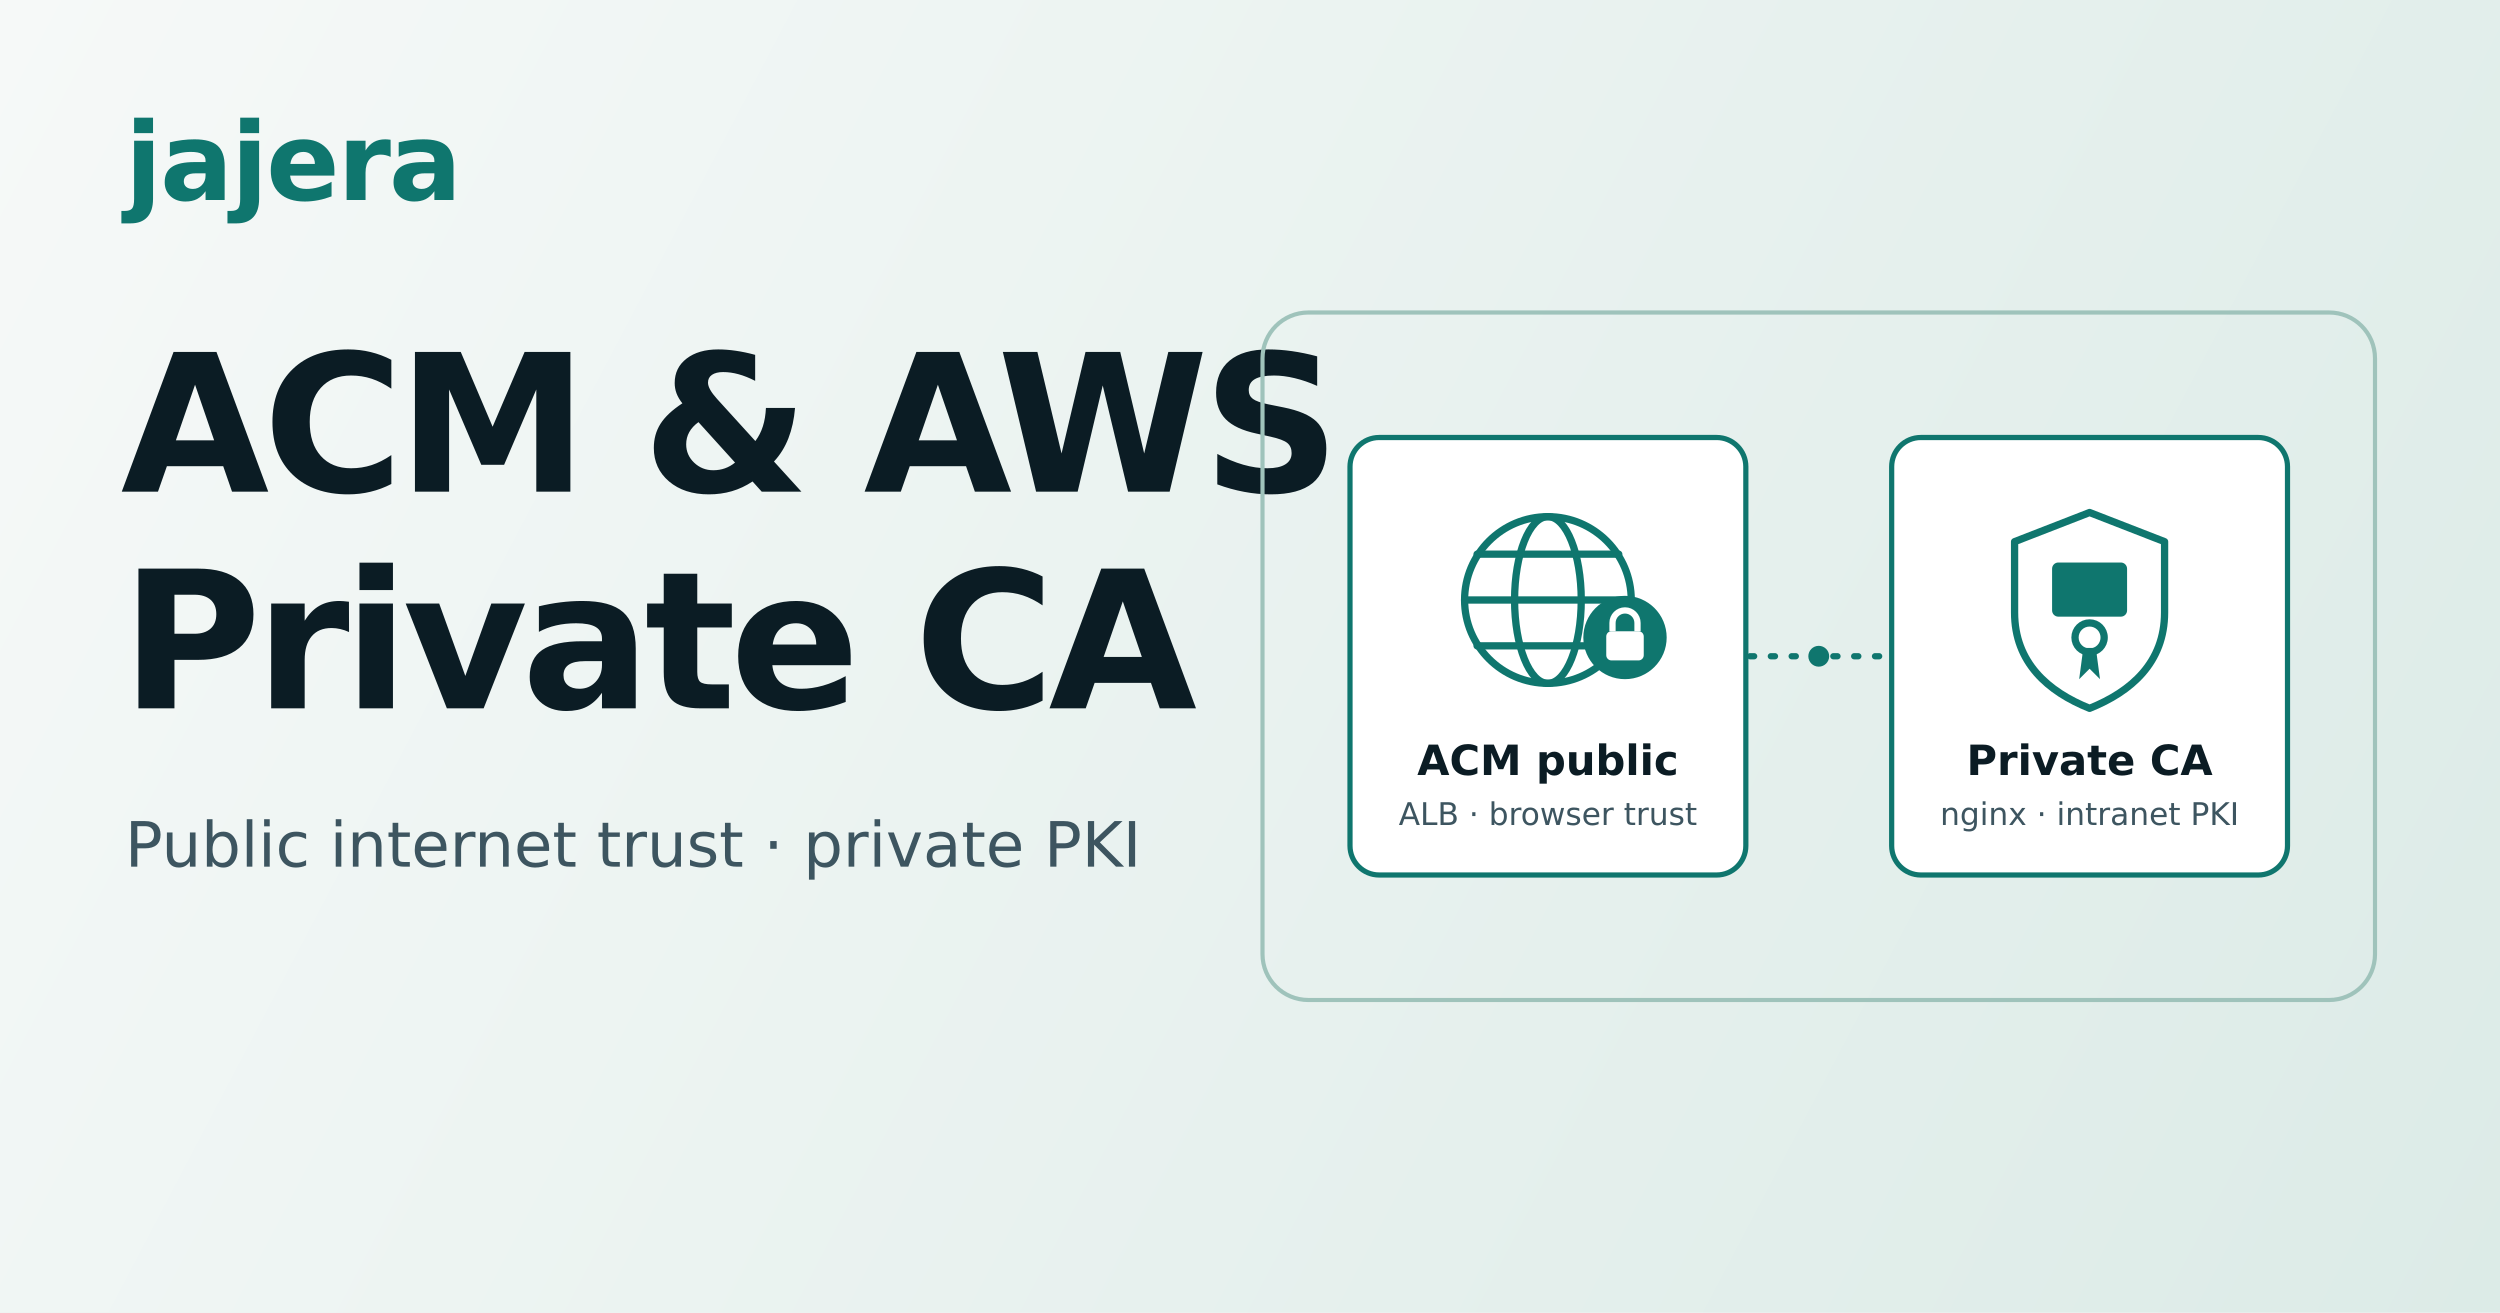
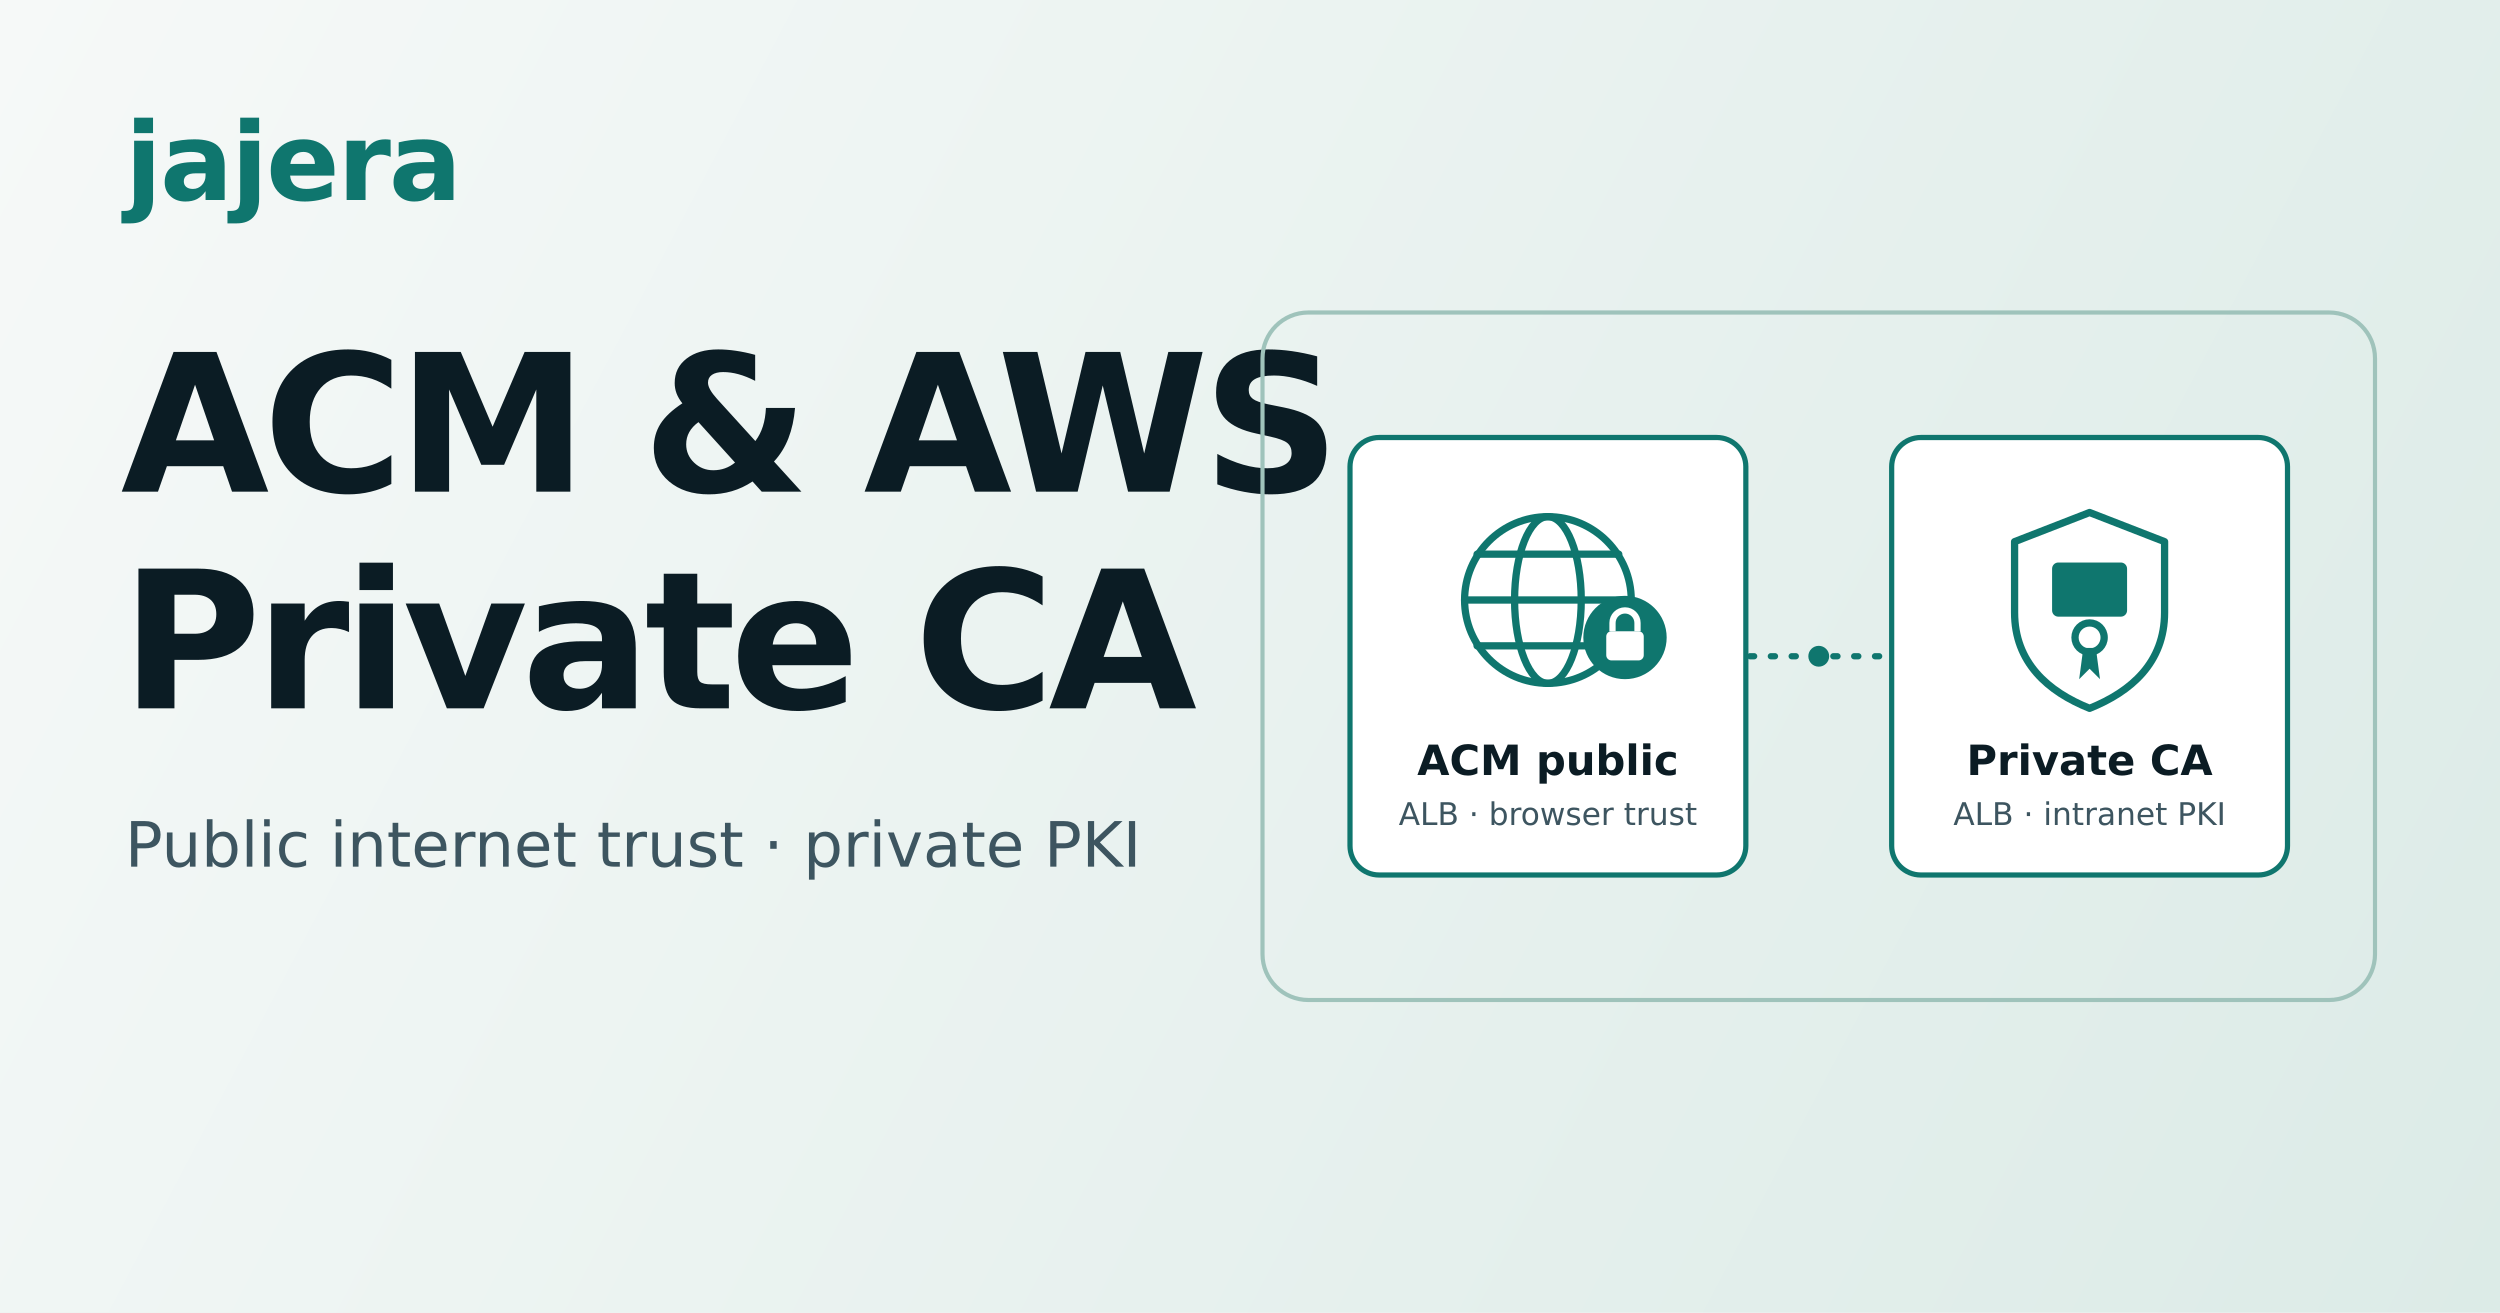
<svg xmlns="http://www.w3.org/2000/svg" width="1200" height="630" viewBox="0 0 1200 630" fill="none">
  <defs>
    <linearGradient id="bg" x1="0" y1="0" x2="1200" y2="630" gradientUnits="userSpaceOnUse">
      <stop offset="0" stop-color="#f6f9f8" />
      <stop offset="1" stop-color="#dcebe7" />
    </linearGradient>
  </defs>
  <rect width="1200" height="630" fill="url(#bg)" />
  <text x="60" y="96" font-family="Verdana, 'DejaVu Sans', sans-serif" font-size="52" font-weight="700" fill="#0f766e" letter-spacing="-1">jajera</text>
  <text x="58" y="236" font-family="Verdana, 'DejaVu Sans', sans-serif" font-size="92" font-weight="700" fill="#0b1c24" letter-spacing="-3">ACM &amp; AWS</text>
  <text x="58" y="340" font-family="Verdana, 'DejaVu Sans', sans-serif" font-size="92" font-weight="700" fill="#0b1c24" letter-spacing="-3">Private CA</text>
  <text x="60" y="416" font-family="Verdana, 'DejaVu Sans', sans-serif" font-size="30" font-weight="400" fill="#3d5560">Public internet trust · private PKI</text>
  <rect x="606" y="150" width="534" height="330" rx="22" fill="none" stroke="#9fc3bb" stroke-width="2" />
  <g transform="translate(648,210)">
    <rect x="0" y="0" width="190" height="210" rx="14" fill="#ffffff" stroke="#0f766e" stroke-width="2.5" />
    <g transform="translate(95,78)" stroke="#0f766e" stroke-width="3.5" fill="none" stroke-linecap="round">
      <circle cx="0" cy="0" r="40" />
      <ellipse cx="0" cy="0" rx="16" ry="40" />
      <line x1="-40" y1="0" x2="40" y2="0" />
      <line x1="-34" y1="-22" x2="34" y2="-22" />
      <line x1="-34" y1="22" x2="34" y2="22" />
    </g>
    <g transform="translate(132,96)">
      <circle cx="0" cy="0" r="20" fill="#0f766e" />
      <rect x="-9" y="-3" width="18" height="14" rx="2.5" fill="#ffffff" />
      <path d="M -6 -3 v -4 a 6 6 0 0 1 12 0 v 4" fill="none" stroke="#ffffff" stroke-width="3" />
    </g>
    <text x="95" y="162" text-anchor="middle" font-family="Verdana, 'DejaVu Sans', sans-serif" font-size="20" font-weight="700" fill="#0b1c24">ACM public</text>
    <text x="95" y="186" text-anchor="middle" font-family="Verdana, 'DejaVu Sans', sans-serif" font-size="15" fill="#3d5560">ALB · browser trust</text>
  </g>
  <g transform="translate(908,210)">
    <rect x="0" y="0" width="190" height="210" rx="14" fill="#ffffff" stroke="#0f766e" stroke-width="2.5" />
    <g transform="translate(95,78)">
      <path d="M 0 -42 L 36 -28 V 6 C 36 30 20 44 0 52 C -20 44 -36 30 -36 6 V -28 Z" fill="none" stroke="#0f766e" stroke-width="3.5" stroke-linejoin="round" />
      <rect x="-18" y="-18" width="36" height="26" rx="3" fill="#0f766e" />
      <circle cx="0" cy="18" r="7" fill="none" stroke="#0f766e" stroke-width="3.5" />
      <path d="M -3 23 L -5 38 L 0 33 L 5 38 L 3 23" fill="#0f766e" />
    </g>
    <text x="95" y="162" text-anchor="middle" font-family="Verdana, 'DejaVu Sans', sans-serif" font-size="20" font-weight="700" fill="#0b1c24">Private CA</text>
-     <text x="95" y="186" text-anchor="middle" font-family="Verdana, 'DejaVu Sans', sans-serif" font-size="15" fill="#3d5560">nginx · intranet PKI</text>
+     <text x="95" y="186" text-anchor="middle" font-family="Verdana, 'DejaVu Sans', sans-serif" font-size="15" fill="#3d5560">ALB · intranet PKI</text>
  </g>
  <g stroke="#0f766e" stroke-width="3" fill="none" stroke-linecap="round">
    <line x1="840" y1="315" x2="906" y2="315" stroke-dasharray="2 8" />
  </g>
  <circle cx="873" cy="315" r="5" fill="#0f766e" />
</svg>
